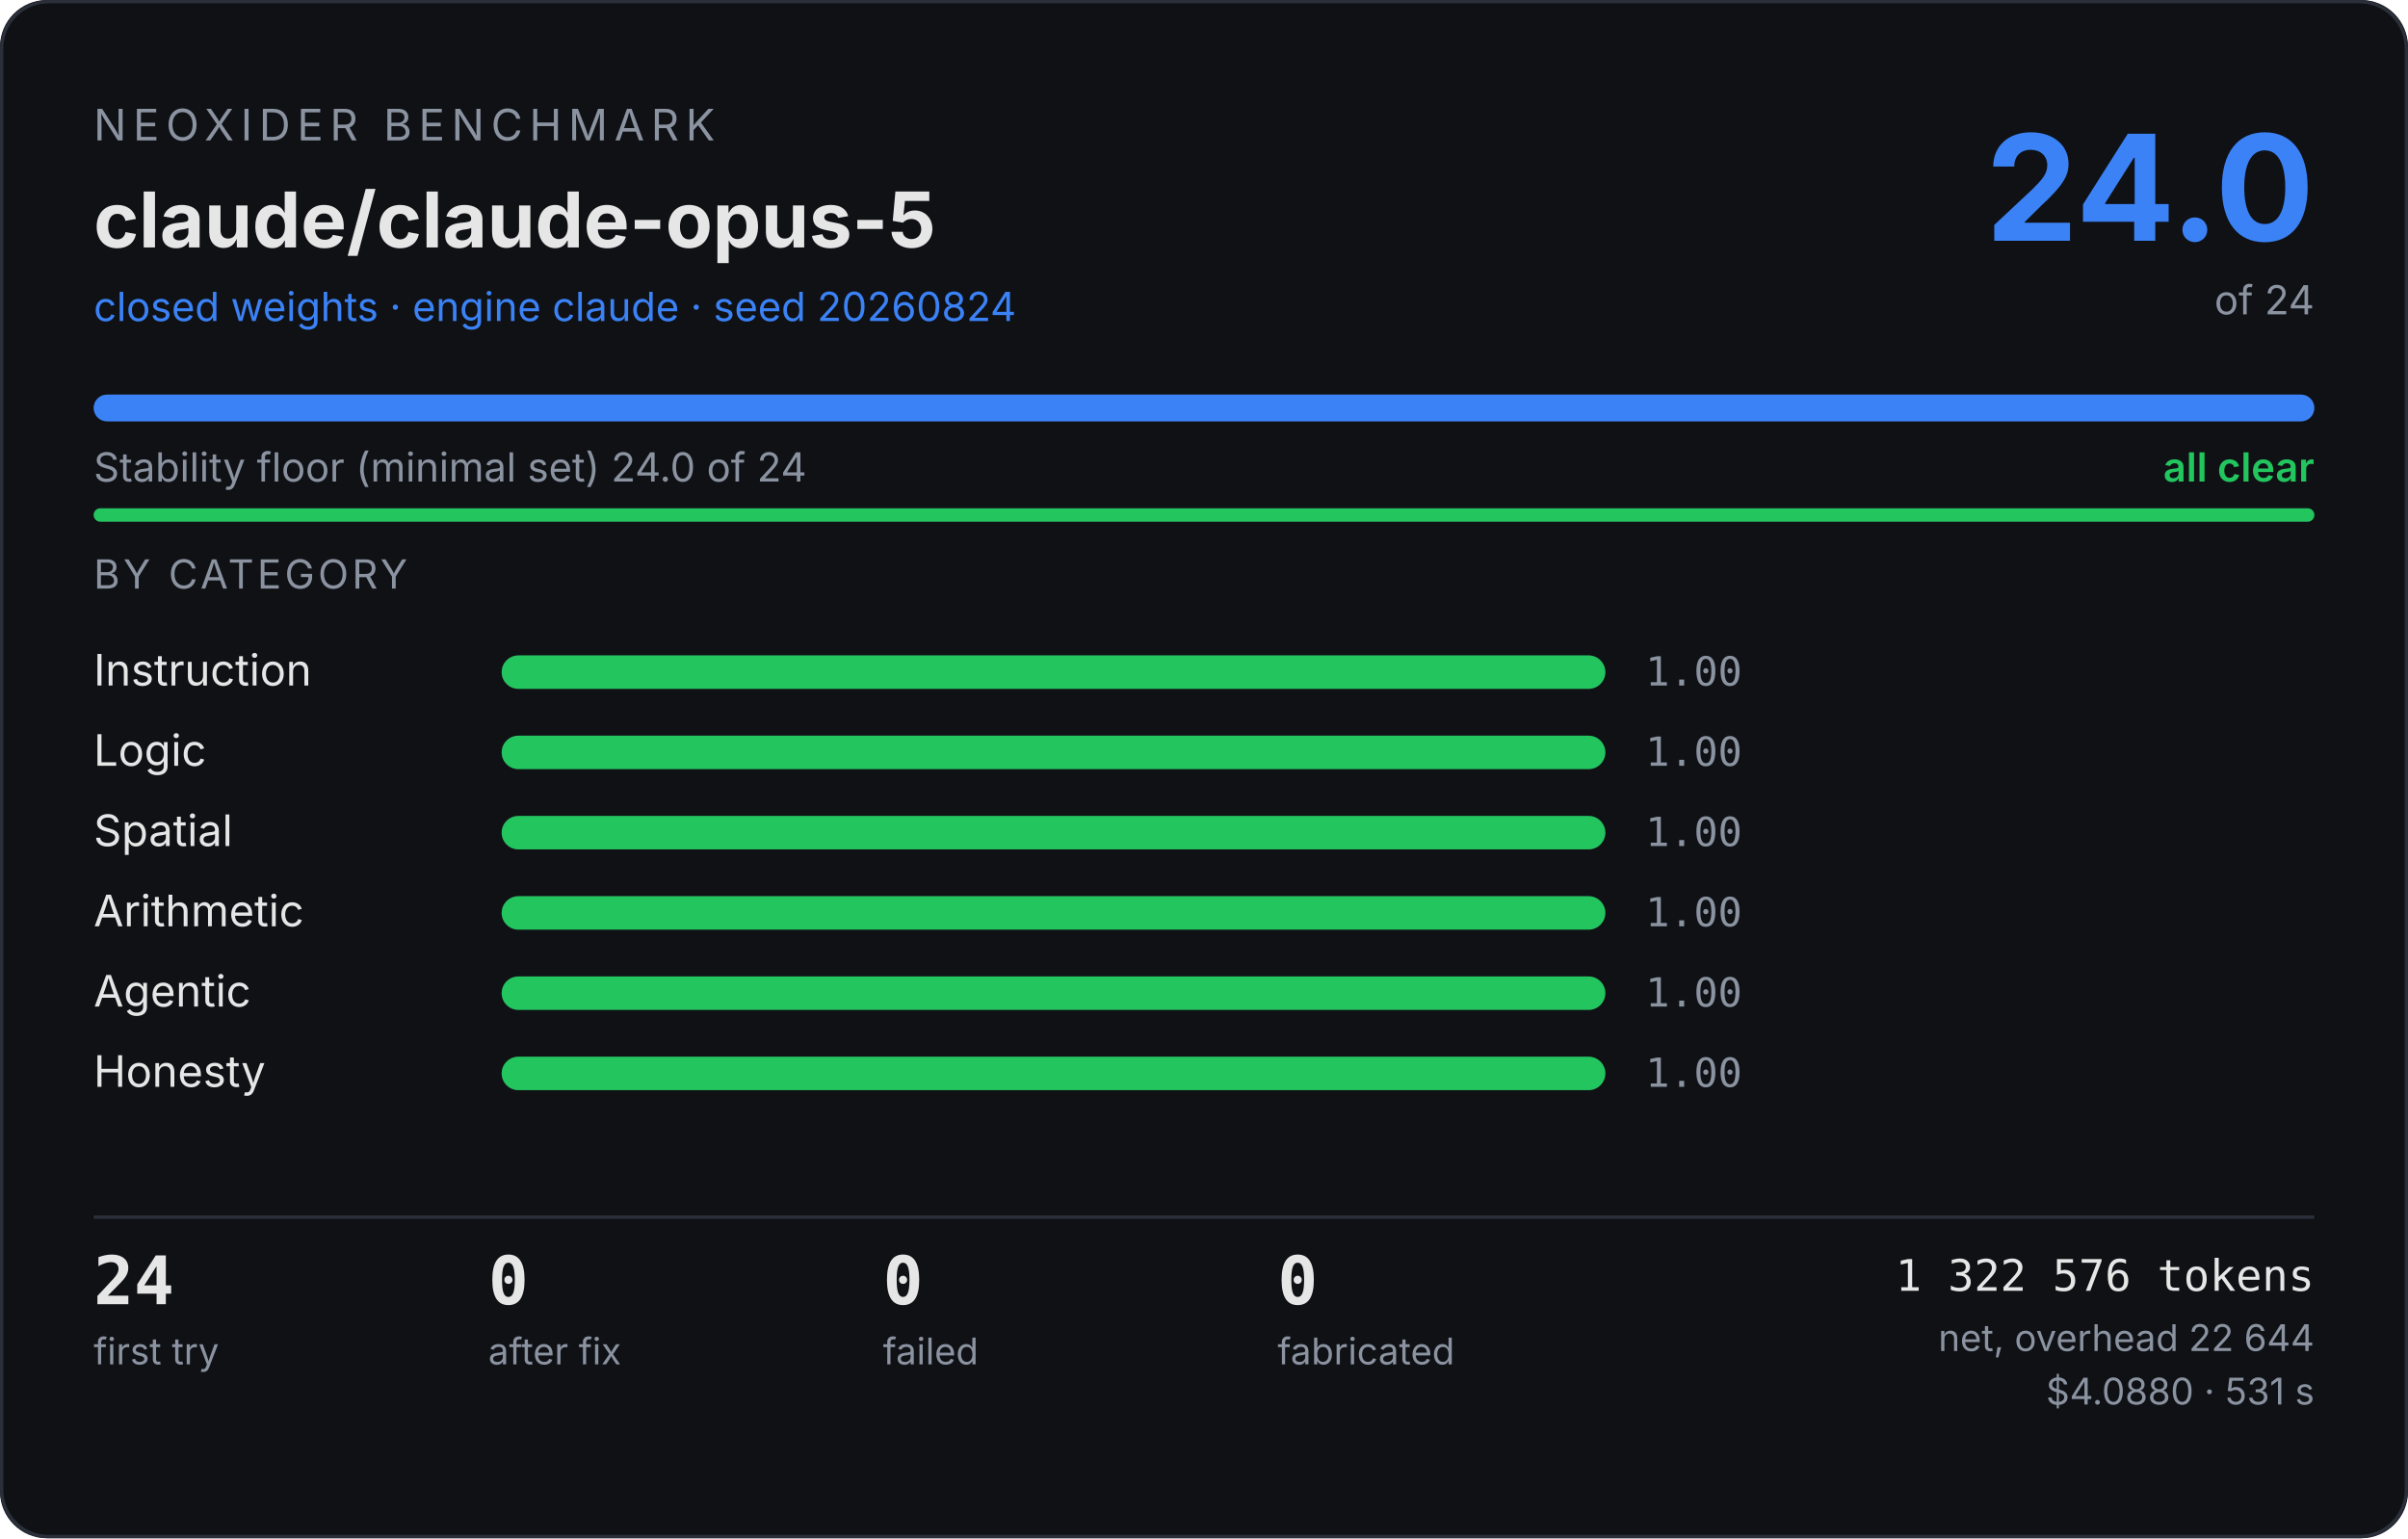
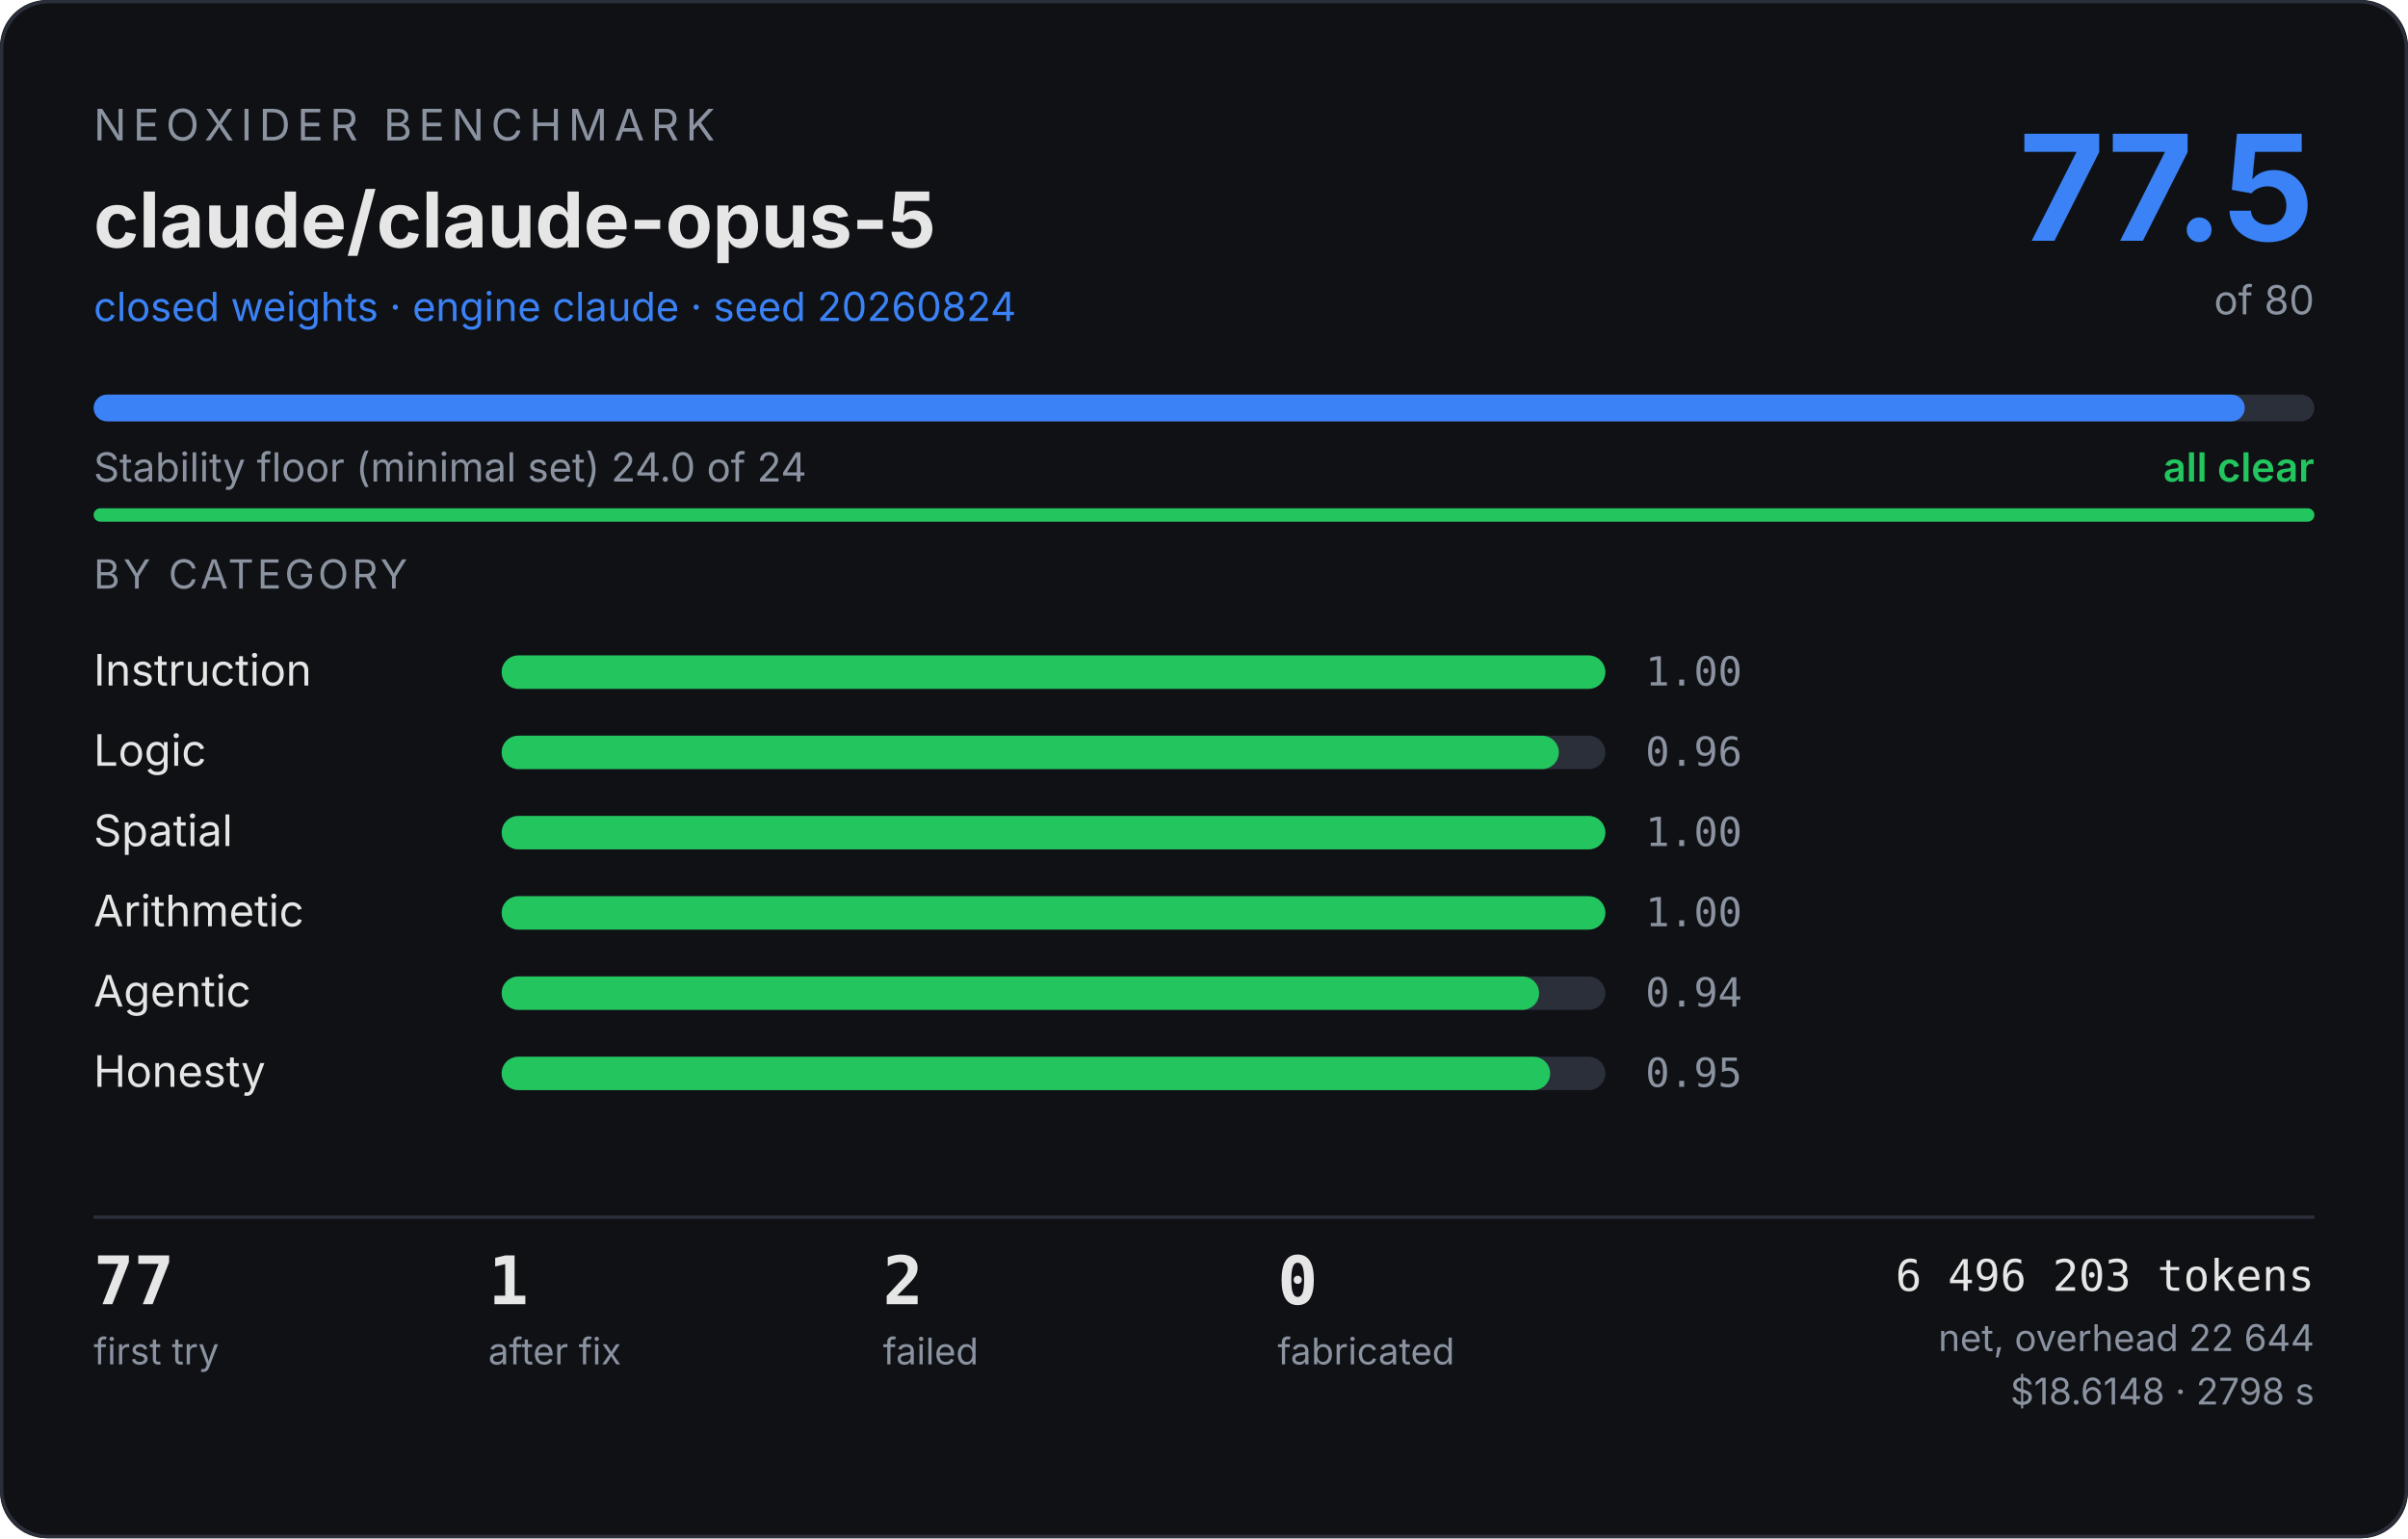
<svg xmlns="http://www.w3.org/2000/svg" width="720" height="460" viewBox="0 0 720 460" font-family="system-ui,-apple-system,Segoe UI,sans-serif">
  <rect width="720" height="460" rx="14" fill="#0f1115" />
  <rect x="0.5" y="0.5" width="719" height="459" rx="14" fill="none" stroke="#2a2f3a" />
  <text x="28" y="42" fill="#8b93a1" font-size="13" letter-spacing="2">NEOXIDER BENCHMARK</text>
  <text x="28" y="74" fill="#e6e6e6" font-size="23" font-weight="700">claude/claude-opus-5</text>
  <text x="28" y="96" fill="#3b82f6" font-size="12">closed weights · engine claude · seed 20260824</text>
-   <text x="692" y="72" text-anchor="end" fill="#3b82f6" font-size="44" font-weight="700">24.0</text>
-   <text x="692" y="94" text-anchor="end" fill="#8b93a1" font-size="12">of 24</text>
+   <text x="692" y="72" text-anchor="end" fill="#3b82f6" font-size="44" font-weight="700">77.5</text>
+   <text x="692" y="94" text-anchor="end" fill="#8b93a1" font-size="12">of 80</text>
  <rect x="28" y="118" width="664" height="8" rx="4" fill="#2a2f3a" />
-   <rect x="28" y="118" width="664.0" height="8" rx="4" fill="#3b82f6" />
+   <rect x="28" y="118" width="643.2" height="8" rx="4" fill="#3b82f6" />
  <text x="28" y="144" fill="#8b93a1" font-size="12">Stability floor (minimal set) 24.0 of 24</text>
  <text x="692" y="144" text-anchor="end" fill="#22c55e" font-size="12" font-weight="600">all clear</text>
  <rect x="28" y="152" width="664" height="4" rx="2" fill="#2a2f3a" />
  <rect x="28" y="152" width="664.0" height="4" rx="2" fill="#22c55e" />
  <text x="28" y="176" fill="#8b93a1" font-size="12" letter-spacing="1">BY CATEGORY</text>
  <text x="28" y="205" fill="#e6e6e6" font-size="13">Instruction</text>
  <rect x="150" y="196" width="330" height="10" rx="5" fill="#2a2f3a" />
  <rect x="150" y="196" width="330.0" height="10" rx="5" fill="#22c55e" />
  <text x="492" y="205" fill="#8b93a1" font-size="12" font-family="ui-monospace,Consolas,monospace">1.00</text>
  <text x="28" y="229" fill="#e6e6e6" font-size="13">Logic</text>
  <rect x="150" y="220" width="330" height="10" rx="5" fill="#2a2f3a" />
-   <rect x="150" y="220" width="330.0" height="10" rx="5" fill="#22c55e" />
-   <text x="492" y="229" fill="#8b93a1" font-size="12" font-family="ui-monospace,Consolas,monospace">1.00</text>
+   <rect x="150" y="220" width="316.1" height="10" rx="5" fill="#22c55e" />
+   <text x="492" y="229" fill="#8b93a1" font-size="12" font-family="ui-monospace,Consolas,monospace">0.96</text>
  <text x="28" y="253" fill="#e6e6e6" font-size="13">Spatial</text>
  <rect x="150" y="244" width="330" height="10" rx="5" fill="#2a2f3a" />
  <rect x="150" y="244" width="330.0" height="10" rx="5" fill="#22c55e" />
  <text x="492" y="253" fill="#8b93a1" font-size="12" font-family="ui-monospace,Consolas,monospace">1.00</text>
  <text x="28" y="277" fill="#e6e6e6" font-size="13">Arithmetic</text>
  <rect x="150" y="268" width="330" height="10" rx="5" fill="#2a2f3a" />
  <rect x="150" y="268" width="330.0" height="10" rx="5" fill="#22c55e" />
  <text x="492" y="277" fill="#8b93a1" font-size="12" font-family="ui-monospace,Consolas,monospace">1.00</text>
  <text x="28" y="301" fill="#e6e6e6" font-size="13">Agentic</text>
  <rect x="150" y="292" width="330" height="10" rx="5" fill="#2a2f3a" />
-   <rect x="150" y="292" width="330.0" height="10" rx="5" fill="#22c55e" />
-   <text x="492" y="301" fill="#8b93a1" font-size="12" font-family="ui-monospace,Consolas,monospace">1.00</text>
+   <rect x="150" y="292" width="310.2" height="10" rx="5" fill="#22c55e" />
+   <text x="492" y="301" fill="#8b93a1" font-size="12" font-family="ui-monospace,Consolas,monospace">0.94</text>
  <text x="28" y="325" fill="#e6e6e6" font-size="13">Honesty</text>
  <rect x="150" y="316" width="330" height="10" rx="5" fill="#2a2f3a" />
-   <rect x="150" y="316" width="330.0" height="10" rx="5" fill="#22c55e" />
-   <text x="492" y="325" fill="#8b93a1" font-size="12" font-family="ui-monospace,Consolas,monospace">1.00</text>
+   <rect x="150" y="316" width="313.5" height="10" rx="5" fill="#22c55e" />
+   <text x="492" y="325" fill="#8b93a1" font-size="12" font-family="ui-monospace,Consolas,monospace">0.95</text>
  <line x1="28" y1="364" x2="692" y2="364" stroke="#2a2f3a" />
-   <text x="28" y="390" fill="#e6e6e6" font-size="20" font-weight="700" font-family="ui-monospace,Consolas,monospace">24</text>
+   <text x="28" y="390" fill="#e6e6e6" font-size="20" font-weight="700" font-family="ui-monospace,Consolas,monospace">77</text>
  <text x="28" y="408" fill="#8b93a1" font-size="11">first try</text>
-   <text x="146" y="390" fill="#e6e6e6" font-size="20" font-weight="700" font-family="ui-monospace,Consolas,monospace">0</text>
+   <text x="146" y="390" fill="#e6e6e6" font-size="20" font-weight="700" font-family="ui-monospace,Consolas,monospace">1</text>
  <text x="146" y="408" fill="#8b93a1" font-size="11">after fix</text>
-   <text x="264" y="390" fill="#e6e6e6" font-size="20" font-weight="700" font-family="ui-monospace,Consolas,monospace">0</text>
+   <text x="264" y="390" fill="#e6e6e6" font-size="20" font-weight="700" font-family="ui-monospace,Consolas,monospace">2</text>
  <text x="264" y="408" fill="#8b93a1" font-size="11">failed</text>
  <text x="382" y="390" fill="#e6e6e6" font-size="20" font-weight="700" font-family="ui-monospace,Consolas,monospace">0</text>
  <text x="382" y="408" fill="#8b93a1" font-size="11">fabricated</text>
-   <text x="692" y="386" text-anchor="end" fill="#e6e6e6" font-size="13" font-family="ui-monospace,Consolas,monospace">1 322 576 tokens</text>
+   <text x="692" y="386" text-anchor="end" fill="#e6e6e6" font-size="13" font-family="ui-monospace,Consolas,monospace">6 496 203 tokens</text>
  <text x="692" y="404" text-anchor="end" fill="#8b93a1" font-size="11">net, overhead 22 644</text>
-   <text x="692" y="420" text-anchor="end" fill="#8b93a1" font-size="11">$4.0880 · 531 s</text>
+   <text x="692" y="420" text-anchor="end" fill="#8b93a1" font-size="11">$18.6148 · 2798 s</text>
</svg>
